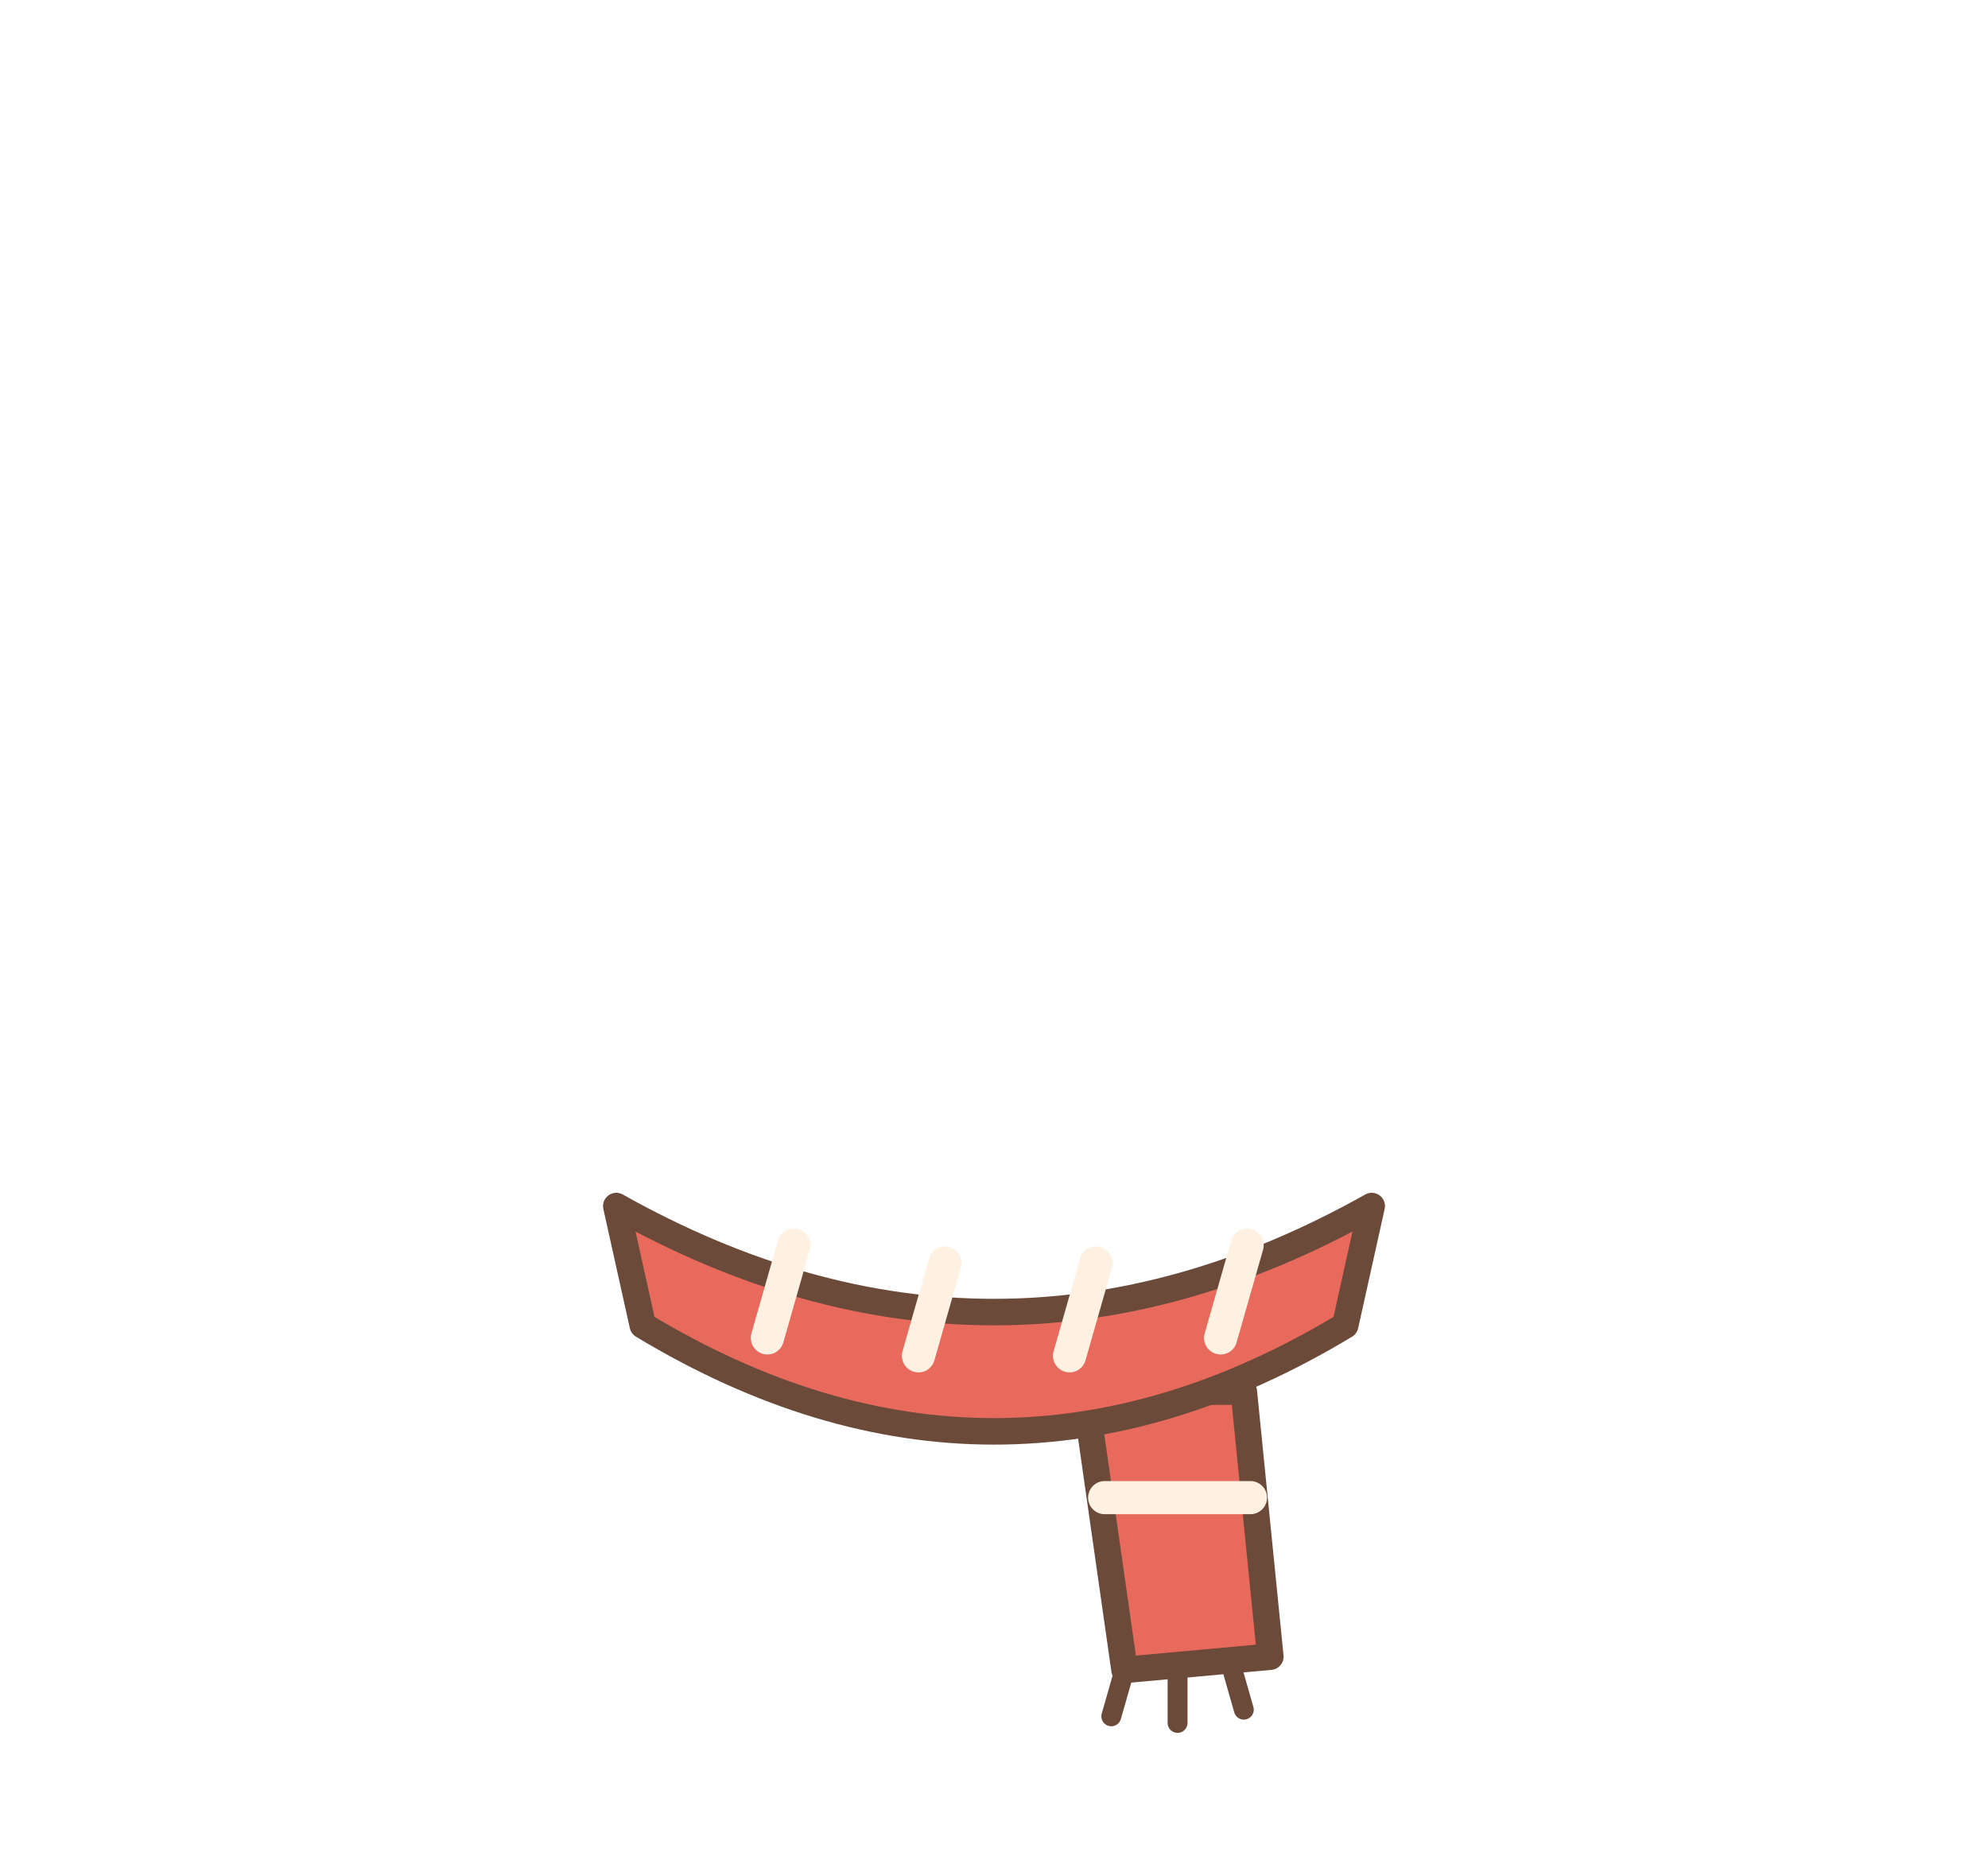
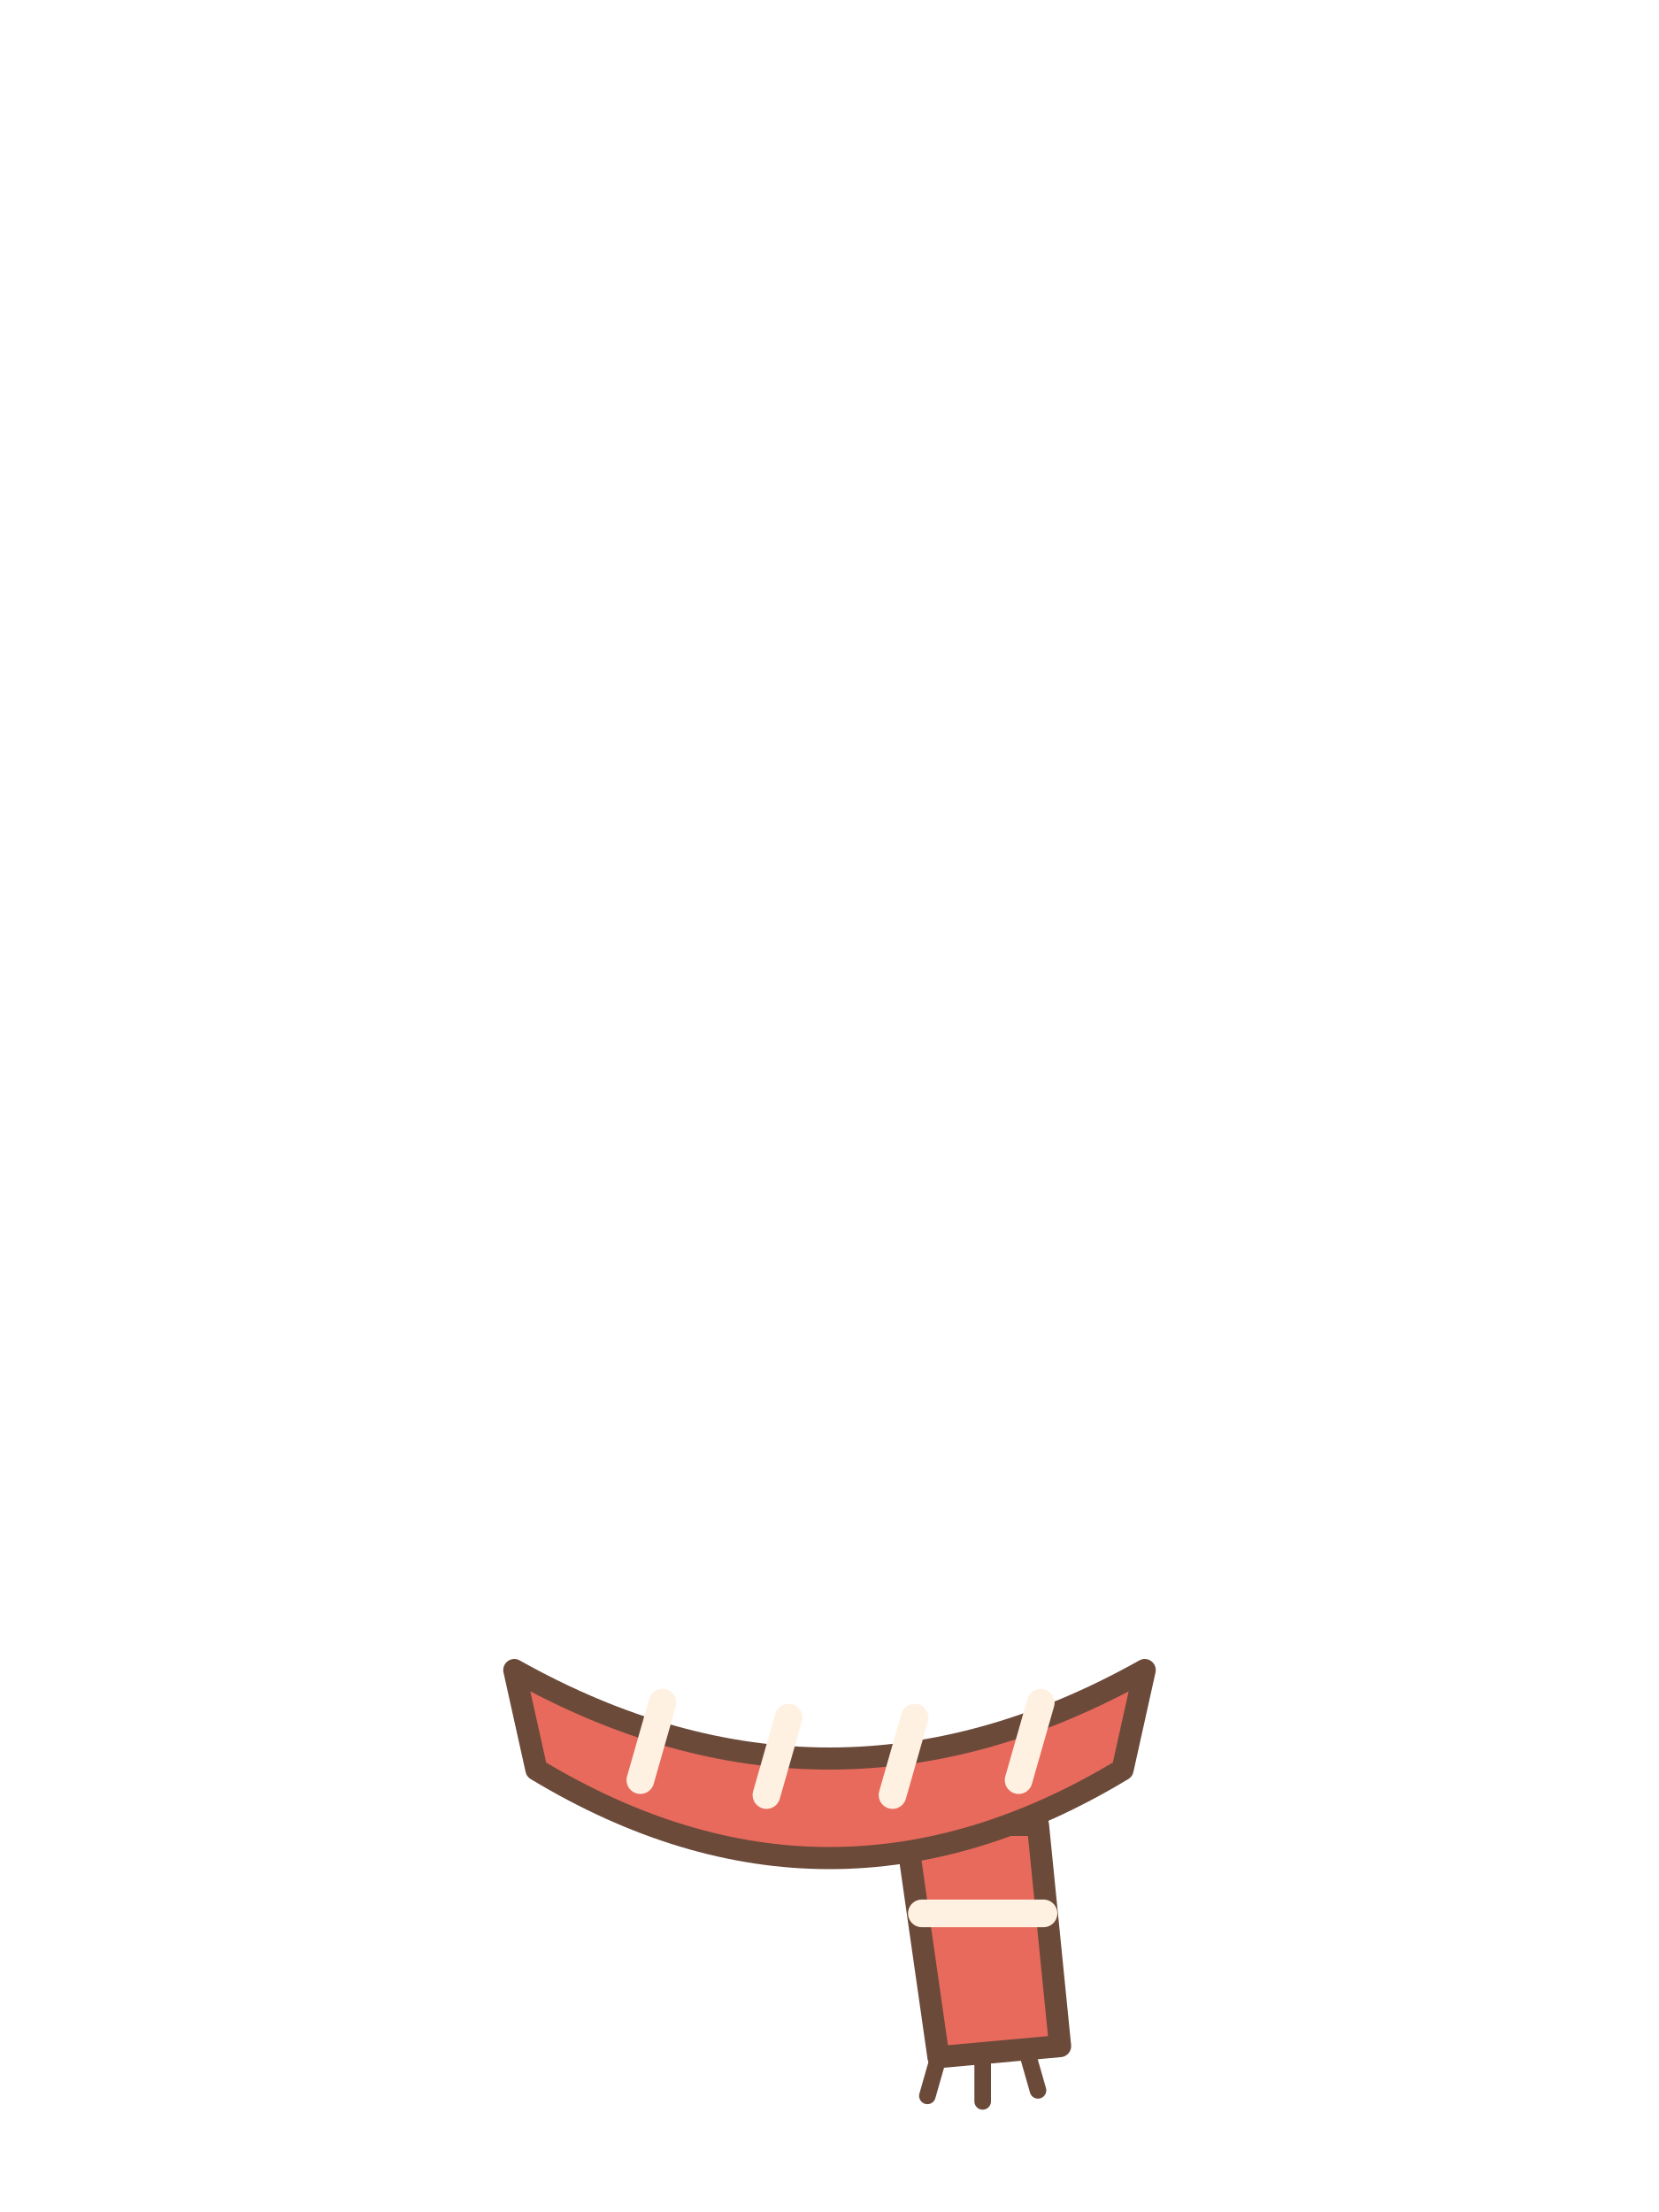
- <svg xmlns="http://www.w3.org/2000/svg" viewBox="0 0 300 280" width="300" height="280">
+ <svg xmlns="http://www.w3.org/2000/svg" viewBox="0 -120 300 400" width="300" height="400">
  <path d="M163.7 210.0 L 187.7 210.0 L 191.7 250.0 L 169.7 252.0 Z" fill="#E86A5C" stroke="#6B4A3A" stroke-width="4" stroke-linejoin="round" />
  <path d="M166.7 226.0 H 188.7" stroke="#FFF1E2" stroke-width="5" stroke-linecap="round" />
  <path d="M169.7 252.0 l -2 7 M177.7 252.0 l 0 8 M185.7 251.0 l 2 7" stroke="#6B4A3A" stroke-width="3" stroke-linecap="round" />
  <path d="M93.0 182.0 Q 150 214.0 207.0 182.0 L 203.0 200.0 Q 150 232.0 97.0 200.0 Z" fill="#E86A5C" stroke="#6B4A3A" stroke-width="4" stroke-linejoin="round" />
  <path d="M115.8 201.9 l 4 -14" stroke="#FFF1E2" stroke-width="5" stroke-linecap="round" />
  <path d="M138.6 204.6 l 4 -14" stroke="#FFF1E2" stroke-width="5" stroke-linecap="round" />
  <path d="M161.4 204.6 l 4 -14" stroke="#FFF1E2" stroke-width="5" stroke-linecap="round" />
  <path d="M184.2 201.9 l 4 -14" stroke="#FFF1E2" stroke-width="5" stroke-linecap="round" />
</svg>
